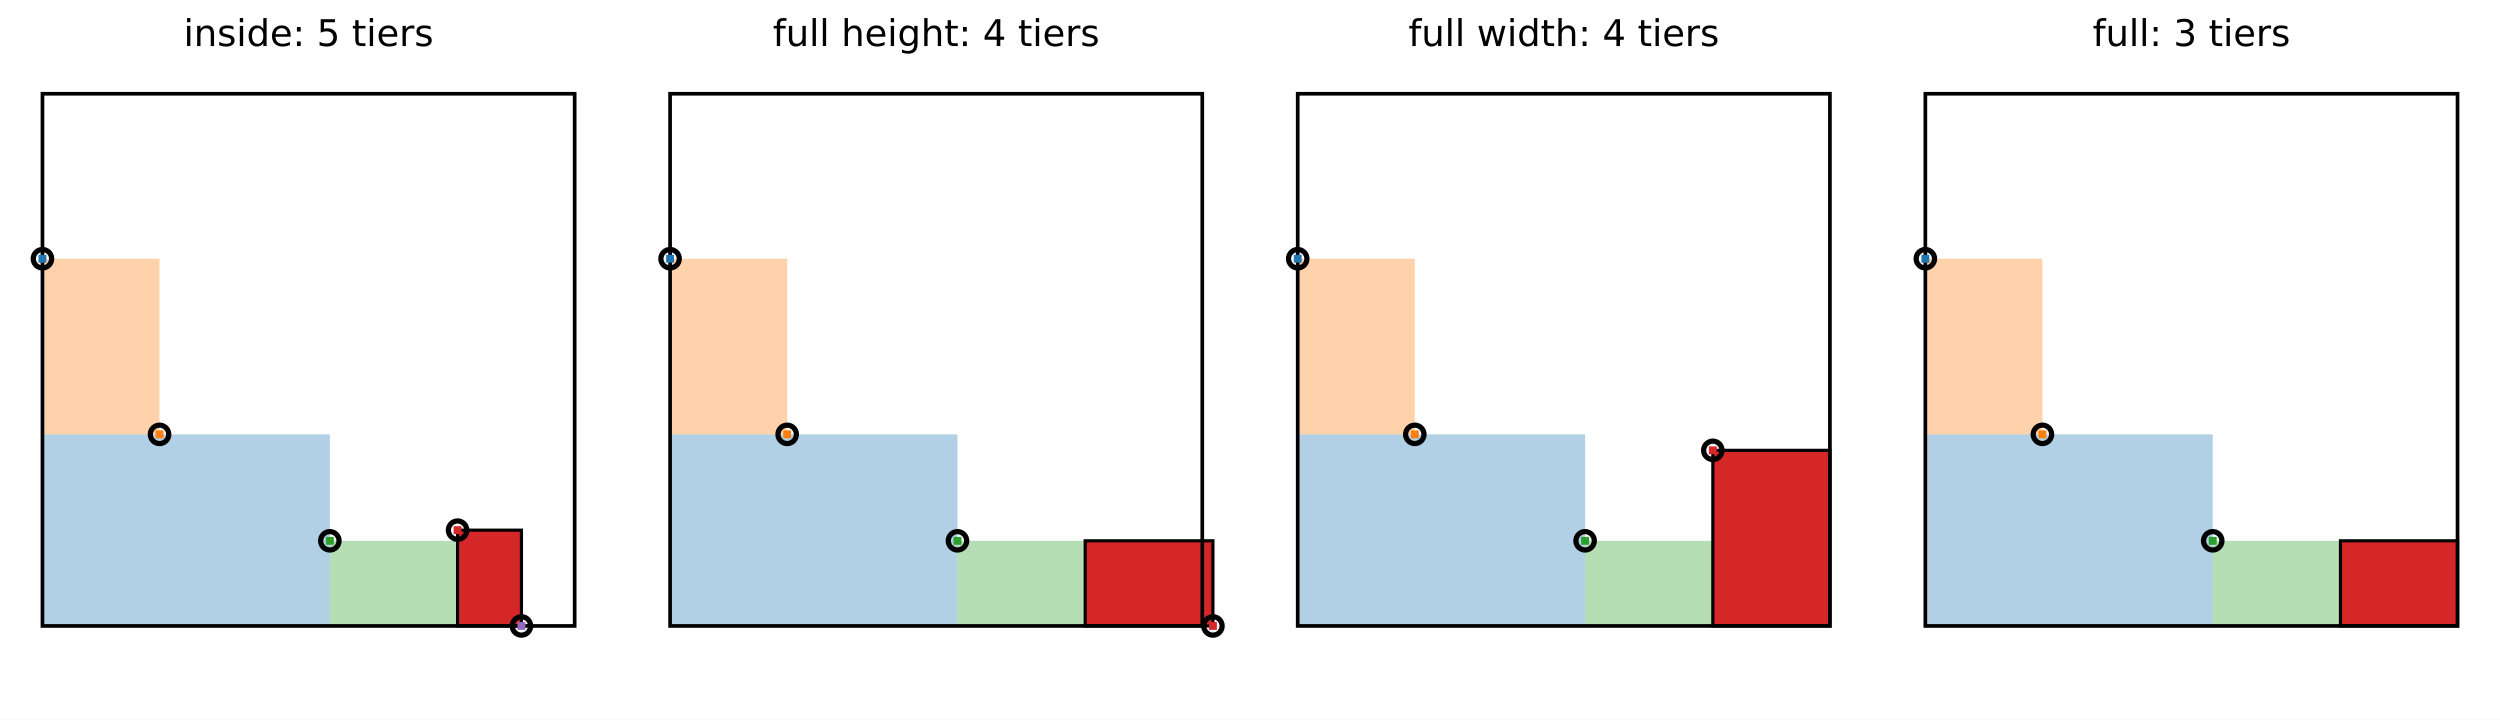
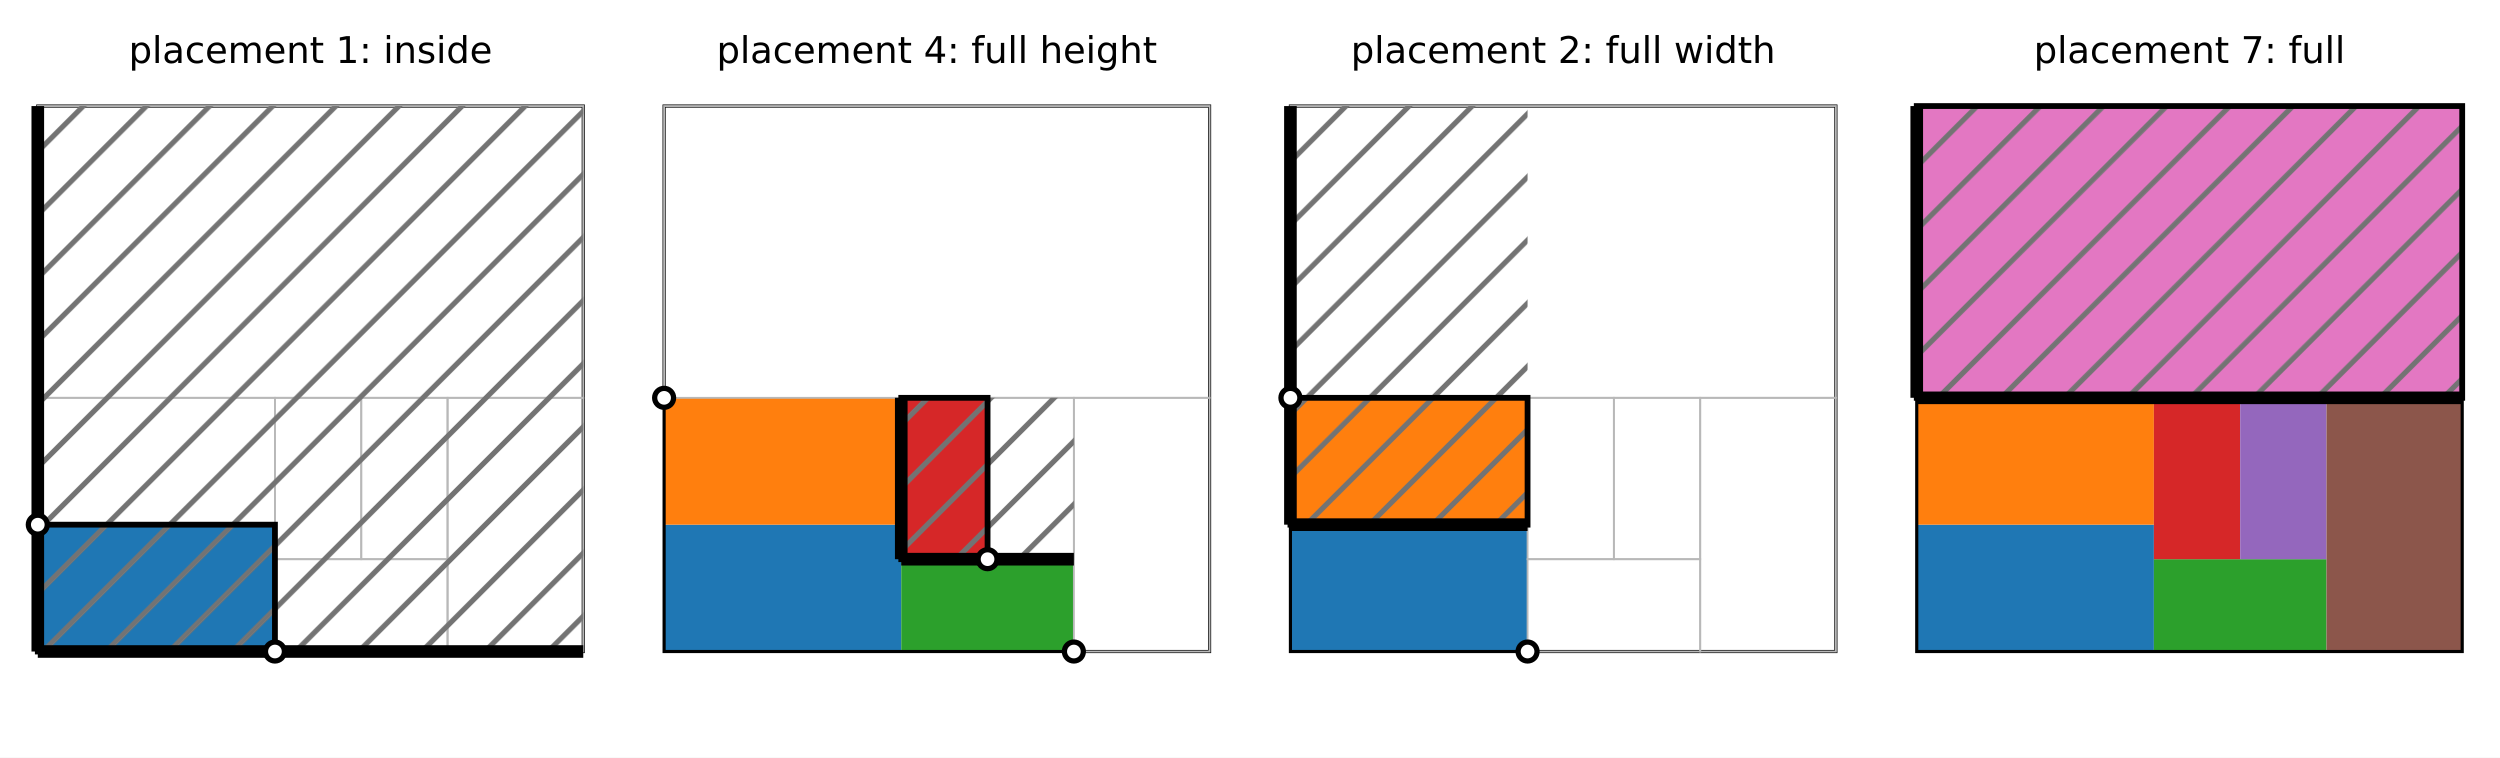
- <svg xmlns="http://www.w3.org/2000/svg" xmlns:xlink="http://www.w3.org/1999/xlink" width="475.2pt" height="136.8pt" viewBox="0 0 475.2 136.8" version="1.1">
+ <svg xmlns="http://www.w3.org/2000/svg" xmlns:xlink="http://www.w3.org/1999/xlink" width="475.2pt" height="144pt" viewBox="0 0 475.2 144" version="1.1">
  <defs>
    <style type="text/css">*{stroke-linejoin: round; stroke-linecap: butt}</style>
  </defs>
  <g id="figure_1">
    <g id="patch_1">
-       <path d="M 0 136.8  L 475.2 136.8  L 475.2 0  L 0 0  z " style="fill: #ffffff" />
+       <path d="M 0 144  L 475.2 144  L 475.2 0  L 0 0  z " style="fill: #ffffff" />
    </g>
    <g id="axes_1">
      <g id="patch_2">
-         <path d="M 8.07 118.98  L 62.696 118.98  L 62.696 82.562  L 8.07 82.562  z " clip-path="url(#p258cea16fa)" style="fill: #1f77b4; opacity: 0.35" />
+         <path d="M 7.184 123.841  L 52.26 123.841  L 52.26 99.73  L 7.184 99.73  z " clip-path="url(#p054e88705a)" style="fill: #1f77b4" />
      </g>
      <g id="patch_3">
-         <path d="M 8.07 82.562  L 30.325 82.562  L 30.325 49.179  L 8.07 49.179  z " clip-path="url(#p258cea16fa)" style="fill: #ff7f0e; opacity: 0.35" />
+         <path d="M 7.184 123.841  L 110.866 123.841  L 110.866 20.159  L 7.184 20.159  L 7.184 123.841  z " clip-path="url(#p054e88705a)" style="fill: none; stroke: #000000; stroke-width: 0.6; stroke-linejoin: miter" />
      </g>
      <g id="patch_4">
-         <path d="M 62.696 118.98  L 86.975 118.98  L 86.975 102.795  L 62.696 102.795  z " clip-path="url(#p258cea16fa)" style="fill: #2ca02c; opacity: 0.35" />
+         <path d="M 7.184 99.73  L 52.26 99.73  L 52.26 75.619  L 7.184 75.619  L 7.184 99.73  z " clip-path="url(#p054e88705a)" style="fill: none; stroke: #b8b8b8; stroke-width: 0.35; stroke-linejoin: miter" />
+       </g>
+       <g id="patch_5">
+         <path d="M 52.26 123.841  L 85.072 123.841  L 85.072 106.29  L 52.26 106.29  L 52.26 123.841  z " clip-path="url(#p054e88705a)" style="fill: none; stroke: #b8b8b8; stroke-width: 0.35; stroke-linejoin: miter" />
+       </g>
+       <g id="patch_6">
+         <path d="M 52.26 106.29  L 68.666 106.29  L 68.666 75.619  L 52.26 75.619  L 52.26 106.29  z " clip-path="url(#p054e88705a)" style="fill: none; stroke: #b8b8b8; stroke-width: 0.35; stroke-linejoin: miter" />
+       </g>
+       <g id="patch_7">
+         <path d="M 68.666 106.29  L 85.072 106.29  L 85.072 75.619  L 68.666 75.619  L 68.666 106.29  z " clip-path="url(#p054e88705a)" style="fill: none; stroke: #b8b8b8; stroke-width: 0.35; stroke-linejoin: miter" />
+       </g>
+       <g id="patch_8">
+         <path d="M 85.072 123.841  L 110.866 123.841  L 110.866 75.619  L 85.072 75.619  L 85.072 123.841  z " clip-path="url(#p054e88705a)" style="fill: none; stroke: #b8b8b8; stroke-width: 0.35; stroke-linejoin: miter" />
+       </g>
+       <g id="patch_9">
+         <path d="M 7.184 75.619  L 110.866 75.619  L 110.866 20.159  L 7.184 20.159  L 7.184 75.619  z " clip-path="url(#p054e88705a)" style="fill: none; stroke: #b8b8b8; stroke-width: 0.35; stroke-linejoin: miter" />
+       </g>
+       <g id="patch_10">
+         <path d="M 7.184 123.841  L 110.866 123.841  L 110.866 20.159  L 7.184 20.159  z " clip-path="url(#p054e88705a)" style="fill: url(#h80871d8aa8)" />
      </g>
      <g id="text_1">
-         <g transform="translate(34.89758 8.75) scale(0.07 -0.07)">
+         <g transform="translate(24.4625 11.975) scale(0.07 -0.07)">
          <defs>
+             <path id="DejaVuSans-70" d="M 1159 525  L 1159 -1331  L 581 -1331  L 581 3500  L 1159 3500  L 1159 2969  Q 1341 3281 1617 3432  Q 1894 3584 2278 3584  Q 2916 3584 3314 3078  Q 3713 2572 3713 1747  Q 3713 922 3314 415  Q 2916 -91 2278 -91  Q 1894 -91 1617 61  Q 1341 213 1159 525  z M 3116 1747  Q 3116 2381 2855 2742  Q 2594 3103 2138 3103  Q 1681 3103 1420 2742  Q 1159 2381 1159 1747  Q 1159 1113 1420 752  Q 1681 391 2138 391  Q 2594 391 2855 752  Q 3116 1113 3116 1747  z " transform="scale(0.015625)" />
+             <path id="DejaVuSans-6c" d="M 603 4863  L 1178 4863  L 1178 0  L 603 0  L 603 4863  z " transform="scale(0.015625)" />
+             <path id="DejaVuSans-61" d="M 2194 1759  Q 1497 1759 1228 1600  Q 959 1441 959 1056  Q 959 750 1161 570  Q 1363 391 1709 391  Q 2188 391 2477 730  Q 2766 1069 2766 1631  L 2766 1759  L 2194 1759  z M 3341 1997  L 3341 0  L 2766 0  L 2766 531  Q 2569 213 2275 61  Q 1981 -91 1556 -91  Q 1019 -91 701 211  Q 384 513 384 1019  Q 384 1609 779 1909  Q 1175 2209 1959 2209  L 2766 2209  L 2766 2266  Q 2766 2663 2505 2880  Q 2244 3097 1772 3097  Q 1472 3097 1187 3025  Q 903 2953 641 2809  L 641 3341  Q 956 3463 1253 3523  Q 1550 3584 1831 3584  Q 2591 3584 2966 3190  Q 3341 2797 3341 1997  z " transform="scale(0.015625)" />
+             <path id="DejaVuSans-63" d="M 3122 3366  L 3122 2828  Q 2878 2963 2633 3030  Q 2388 3097 2138 3097  Q 1578 3097 1268 2742  Q 959 2388 959 1747  Q 959 1106 1268 751  Q 1578 397 2138 397  Q 2388 397 2633 464  Q 2878 531 3122 666  L 3122 134  Q 2881 22 2623 -34  Q 2366 -91 2075 -91  Q 1284 -91 818 406  Q 353 903 353 1747  Q 353 2603 823 3093  Q 1294 3584 2113 3584  Q 2378 3584 2631 3529  Q 2884 3475 3122 3366  z " transform="scale(0.015625)" />
+             <path id="DejaVuSans-65" d="M 3597 1894  L 3597 1613  L 953 1613  Q 991 1019 1311 708  Q 1631 397 2203 397  Q 2534 397 2845 478  Q 3156 559 3463 722  L 3463 178  Q 3153 47 2828 -22  Q 2503 -91 2169 -91  Q 1331 -91 842 396  Q 353 884 353 1716  Q 353 2575 817 3079  Q 1281 3584 2069 3584  Q 2775 3584 3186 3129  Q 3597 2675 3597 1894  z M 3022 2063  Q 3016 2534 2758 2815  Q 2500 3097 2075 3097  Q 1594 3097 1305 2825  Q 1016 2553 972 2059  L 3022 2063  z " transform="scale(0.015625)" />
+             <path id="DejaVuSans-6d" d="M 3328 2828  Q 3544 3216 3844 3400  Q 4144 3584 4550 3584  Q 5097 3584 5394 3201  Q 5691 2819 5691 2113  L 5691 0  L 5113 0  L 5113 2094  Q 5113 2597 4934 2840  Q 4756 3084 4391 3084  Q 3944 3084 3684 2787  Q 3425 2491 3425 1978  L 3425 0  L 2847 0  L 2847 2094  Q 2847 2600 2669 2842  Q 2491 3084 2119 3084  Q 1678 3084 1418 2786  Q 1159 2488 1159 1978  L 1159 0  L 581 0  L 581 3500  L 1159 3500  L 1159 2956  Q 1356 3278 1631 3431  Q 1906 3584 2284 3584  Q 2666 3584 2933 3390  Q 3200 3197 3328 2828  z " transform="scale(0.015625)" />
+             <path id="DejaVuSans-6e" d="M 3513 2113  L 3513 0  L 2938 0  L 2938 2094  Q 2938 2591 2744 2837  Q 2550 3084 2163 3084  Q 1697 3084 1428 2787  Q 1159 2491 1159 1978  L 1159 0  L 581 0  L 581 3500  L 1159 3500  L 1159 2956  Q 1366 3272 1645 3428  Q 1925 3584 2291 3584  Q 2894 3584 3203 3211  Q 3513 2838 3513 2113  z " transform="scale(0.015625)" />
+             <path id="DejaVuSans-74" d="M 1172 4494  L 1172 3500  L 2356 3500  L 2356 3053  L 1172 3053  L 1172 1153  Q 1172 725 1289 603  Q 1406 481 1766 481  L 2356 481  L 2356 0  L 1766 0  Q 1100 0 847 248  Q 594 497 594 1153  L 594 3053  L 172 3053  L 172 3500  L 594 3500  L 594 4494  L 1172 4494  z " transform="scale(0.015625)" />
+             <path id="DejaVuSans-20" transform="scale(0.015625)" />
+             <path id="DejaVuSans-31" d="M 794 531  L 1825 531  L 1825 4091  L 703 3866  L 703 4441  L 1819 4666  L 2450 4666  L 2450 531  L 3481 531  L 3481 0  L 794 0  L 794 531  z " transform="scale(0.015625)" />
+             <path id="DejaVuSans-3a" d="M 750 794  L 1409 794  L 1409 0  L 750 0  L 750 794  z M 750 3309  L 1409 3309  L 1409 2516  L 750 2516  L 750 3309  z " transform="scale(0.015625)" />
            <path id="DejaVuSans-69" d="M 603 3500  L 1178 3500  L 1178 0  L 603 0  L 603 3500  z M 603 4863  L 1178 4863  L 1178 4134  L 603 4134  L 603 4863  z " transform="scale(0.015625)" />
-             <path id="DejaVuSans-6e" d="M 3513 2113  L 3513 0  L 2938 0  L 2938 2094  Q 2938 2591 2744 2837  Q 2550 3084 2163 3084  Q 1697 3084 1428 2787  Q 1159 2491 1159 1978  L 1159 0  L 581 0  L 581 3500  L 1159 3500  L 1159 2956  Q 1366 3272 1645 3428  Q 1925 3584 2291 3584  Q 2894 3584 3203 3211  Q 3513 2838 3513 2113  z " transform="scale(0.015625)" />
            <path id="DejaVuSans-73" d="M 2834 3397  L 2834 2853  Q 2591 2978 2328 3040  Q 2066 3103 1784 3103  Q 1356 3103 1142 2972  Q 928 2841 928 2578  Q 928 2378 1081 2264  Q 1234 2150 1697 2047  L 1894 2003  Q 2506 1872 2764 1633  Q 3022 1394 3022 966  Q 3022 478 2636 193  Q 2250 -91 1575 -91  Q 1294 -91 989 -36  Q 684 19 347 128  L 347 722  Q 666 556 975 473  Q 1284 391 1588 391  Q 1994 391 2212 530  Q 2431 669 2431 922  Q 2431 1156 2273 1281  Q 2116 1406 1581 1522  L 1381 1569  Q 847 1681 609 1914  Q 372 2147 372 2553  Q 372 3047 722 3315  Q 1072 3584 1716 3584  Q 2034 3584 2315 3537  Q 2597 3491 2834 3397  z " transform="scale(0.015625)" />
            <path id="DejaVuSans-64" d="M 2906 2969  L 2906 4863  L 3481 4863  L 3481 0  L 2906 0  L 2906 525  Q 2725 213 2448 61  Q 2172 -91 1784 -91  Q 1150 -91 751 415  Q 353 922 353 1747  Q 353 2572 751 3078  Q 1150 3584 1784 3584  Q 2172 3584 2448 3432  Q 2725 3281 2906 2969  z M 947 1747  Q 947 1113 1208 752  Q 1469 391 1925 391  Q 2381 391 2643 752  Q 2906 1113 2906 1747  Q 2906 2381 2643 2742  Q 2381 3103 1925 3103  Q 1469 3103 1208 2742  Q 947 2381 947 1747  z " transform="scale(0.015625)" />
-             <path id="DejaVuSans-65" d="M 3597 1894  L 3597 1613  L 953 1613  Q 991 1019 1311 708  Q 1631 397 2203 397  Q 2534 397 2845 478  Q 3156 559 3463 722  L 3463 178  Q 3153 47 2828 -22  Q 2503 -91 2169 -91  Q 1331 -91 842 396  Q 353 884 353 1716  Q 353 2575 817 3079  Q 1281 3584 2069 3584  Q 2775 3584 3186 3129  Q 3597 2675 3597 1894  z M 3022 2063  Q 3016 2534 2758 2815  Q 2500 3097 2075 3097  Q 1594 3097 1305 2825  Q 1016 2553 972 2059  L 3022 2063  z " transform="scale(0.015625)" />
-             <path id="DejaVuSans-3a" d="M 750 794  L 1409 794  L 1409 0  L 750 0  L 750 794  z M 750 3309  L 1409 3309  L 1409 2516  L 750 2516  L 750 3309  z " transform="scale(0.015625)" />
-             <path id="DejaVuSans-20" transform="scale(0.015625)" />
-             <path id="DejaVuSans-35" d="M 691 4666  L 3169 4666  L 3169 4134  L 1269 4134  L 1269 2991  Q 1406 3038 1543 3061  Q 1681 3084 1819 3084  Q 2600 3084 3056 2656  Q 3513 2228 3513 1497  Q 3513 744 3044 326  Q 2575 -91 1722 -91  Q 1428 -91 1123 -41  Q 819 9 494 109  L 494 744  Q 775 591 1075 516  Q 1375 441 1709 441  Q 2250 441 2565 725  Q 2881 1009 2881 1497  Q 2881 1984 2565 2268  Q 2250 2553 1709 2553  Q 1456 2553 1204 2497  Q 953 2441 691 2322  L 691 4666  z " transform="scale(0.015625)" />
-             <path id="DejaVuSans-74" d="M 1172 4494  L 1172 3500  L 2356 3500  L 2356 3053  L 1172 3053  L 1172 1153  Q 1172 725 1289 603  Q 1406 481 1766 481  L 2356 481  L 2356 0  L 1766 0  Q 1100 0 847 248  Q 594 497 594 1153  L 594 3053  L 172 3053  L 172 3500  L 594 3500  L 594 4494  L 1172 4494  z " transform="scale(0.015625)" />
-             <path id="DejaVuSans-72" d="M 2631 2963  Q 2534 3019 2420 3045  Q 2306 3072 2169 3072  Q 1681 3072 1420 2755  Q 1159 2438 1159 1844  L 1159 0  L 581 0  L 581 3500  L 1159 3500  L 1159 2956  Q 1341 3275 1631 3429  Q 1922 3584 2338 3584  Q 2397 3584 2469 3576  Q 2541 3569 2628 3553  L 2631 2963  z " transform="scale(0.015625)" />
          </defs>
-           <use xlink:href="#DejaVuSans-69" />
-           <use xlink:href="#DejaVuSans-6e" transform="translate(27.7832 0)" />
-           <use xlink:href="#DejaVuSans-73" transform="translate(91.16211 0)" />
-           <use xlink:href="#DejaVuSans-69" transform="translate(143.2617 0)" />
-           <use xlink:href="#DejaVuSans-64" transform="translate(171.0449 0)" />
-           <use xlink:href="#DejaVuSans-65" transform="translate(234.5215 0)" />
-           <use xlink:href="#DejaVuSans-3a" transform="translate(296.0449 0)" />
-           <use xlink:href="#DejaVuSans-20" transform="translate(329.7363 0)" />
-           <use xlink:href="#DejaVuSans-35" transform="translate(361.5234 0)" />
-           <use xlink:href="#DejaVuSans-20" transform="translate(425.1465 0)" />
-           <use xlink:href="#DejaVuSans-74" transform="translate(456.9336 0)" />
-           <use xlink:href="#DejaVuSans-69" transform="translate(496.1426 0)" />
-           <use xlink:href="#DejaVuSans-65" transform="translate(523.9258 0)" />
-           <use xlink:href="#DejaVuSans-72" transform="translate(585.4492 0)" />
-           <use xlink:href="#DejaVuSans-73" transform="translate(626.5625 0)" />
-         </g>
-       </g>
-       <g id="patch_5">
-         <path d="M 86.975 118.98  L 99.114 118.98  L 99.114 100.771  L 86.975 100.771  z " clip-path="url(#p258cea16fa)" style="fill: #d62728; stroke: #000000; stroke-width: 0.6; stroke-linejoin: miter" />
-       </g>
-       <g id="patch_6">
-         <path d="M 8.07 118.98  L 109.23 118.98  L 109.23 17.82  L 8.07 17.82  L 8.07 118.98  z " clip-path="url(#p258cea16fa)" style="fill: none; stroke: #000000; stroke-width: 0.7; stroke-linejoin: miter" />
+           <use xlink:href="#DejaVuSans-70" />
+           <use xlink:href="#DejaVuSans-6c" transform="translate(63.47656 0)" />
+           <use xlink:href="#DejaVuSans-61" transform="translate(91.25977 0)" />
+           <use xlink:href="#DejaVuSans-63" transform="translate(152.5391 0)" />
+           <use xlink:href="#DejaVuSans-65" transform="translate(207.5195 0)" />
+           <use xlink:href="#DejaVuSans-6d" transform="translate(269.043 0)" />
+           <use xlink:href="#DejaVuSans-65" transform="translate(366.4551 0)" />
+           <use xlink:href="#DejaVuSans-6e" transform="translate(427.9785 0)" />
+           <use xlink:href="#DejaVuSans-74" transform="translate(491.3574 0)" />
+           <use xlink:href="#DejaVuSans-20" transform="translate(530.5664 0)" />
+           <use xlink:href="#DejaVuSans-31" transform="translate(562.3535 0)" />
+           <use xlink:href="#DejaVuSans-3a" transform="translate(625.9766 0)" />
+           <use xlink:href="#DejaVuSans-20" transform="translate(659.668 0)" />
+           <use xlink:href="#DejaVuSans-69" transform="translate(691.4551 0)" />
+           <use xlink:href="#DejaVuSans-6e" transform="translate(719.2383 0)" />
+           <use xlink:href="#DejaVuSans-73" transform="translate(782.6172 0)" />
+           <use xlink:href="#DejaVuSans-69" transform="translate(834.7168 0)" />
+           <use xlink:href="#DejaVuSans-64" transform="translate(862.5 0)" />
+           <use xlink:href="#DejaVuSans-65" transform="translate(925.9766 0)" />
+         </g>
      </g>
      <g id="line2d_1">
-         <path d="M 8.07 49.179  " clip-path="url(#p258cea16fa)" style="fill: none; stroke: #1f77b4; stroke-width: 1.5; stroke-linecap: square" />
+         <path d="M 7.184 123.841  L 110.866 123.841  " clip-path="url(#p054e88705a)" style="fill: none; stroke: #000000; stroke-width: 2.4" />
+       </g>
+       <g id="line2d_2">
+         <path d="M 7.184 123.841  L 7.184 20.159  " clip-path="url(#p054e88705a)" style="fill: none; stroke: #000000; stroke-width: 2.4" />
+       </g>
+       <g id="patch_11">
+         <path d="M 7.184 123.841  L 52.26 123.841  L 52.26 99.73  L 7.184 99.73  L 7.184 123.841  z " clip-path="url(#p054e88705a)" style="fill: none; stroke: #000000; stroke-width: 1.1; stroke-linejoin: miter" />
+       </g>
+       <g id="line2d_3">
+         <path d="M 7.184 99.73  " clip-path="url(#p054e88705a)" style="fill: none; stroke: #1f77b4; stroke-width: 1.5; stroke-linecap: square" />
        <defs>
-           <path id="m6516064261" d="M 0 1.75  C 0.464 1.75 0.909 1.566 1.237 1.237  C 1.566 0.909 1.75 0.464 1.75 0  C 1.75 -0.464 1.566 -0.909 1.237 -1.237  C 0.909 -1.566 0.464 -1.75 0 -1.75  C -0.464 -1.75 -0.909 -1.566 -1.237 -1.237  C -1.566 -0.909 -1.75 -0.464 -1.75 0  C -1.75 0.464 -1.566 0.909 -1.237 1.237  C -0.909 1.566 -0.464 1.75 0 1.75  z " style="stroke: #000000" />
+           <path id="m1c6fa74f04" d="M 0 1.8  C 0.477 1.8 0.935 1.61 1.273 1.273  C 1.61 0.935 1.8 0.477 1.8 0  C 1.8 -0.477 1.61 -0.935 1.273 -1.273  C 0.935 -1.61 0.477 -1.8 0 -1.8  C -0.477 -1.8 -0.935 -1.61 -1.273 -1.273  C -1.61 -0.935 -1.8 -0.477 -1.8 0  C -1.8 0.477 -1.61 0.935 -1.273 1.273  C -0.935 1.61 -0.477 1.8 0 1.8  z " style="stroke: #000000" />
        </defs>
-         <g clip-path="url(#p258cea16fa)">
-           <use xlink:href="#m6516064261" x="8.07" y="49.179" style="fill-opacity: 0; stroke: #000000" />
-         </g>
-       </g>
-       <g id="line2d_2">
-         <path d="M 30.325 82.562  " clip-path="url(#p258cea16fa)" style="fill: none; stroke: #ff7f0e; stroke-width: 1.5; stroke-linecap: square" />
-         <g clip-path="url(#p258cea16fa)">
-           <use xlink:href="#m6516064261" x="30.325" y="82.562" style="fill-opacity: 0; stroke: #000000" />
-         </g>
-       </g>
-       <g id="line2d_3">
-         <path d="M 62.696 102.795  " clip-path="url(#p258cea16fa)" style="fill: none; stroke: #2ca02c; stroke-width: 1.5; stroke-linecap: square" />
-         <g clip-path="url(#p258cea16fa)">
-           <use xlink:href="#m6516064261" x="62.696" y="102.795" style="fill-opacity: 0; stroke: #000000" />
+         <g clip-path="url(#p054e88705a)">
+           <use xlink:href="#m1c6fa74f04" x="7.184" y="99.73" style="fill: #ffffff; stroke: #000000" />
        </g>
      </g>
      <g id="line2d_4">
-         <path d="M 86.975 100.771  " clip-path="url(#p258cea16fa)" style="fill: none; stroke: #d62728; stroke-width: 1.5; stroke-linecap: square" />
-         <g clip-path="url(#p258cea16fa)">
-           <use xlink:href="#m6516064261" x="86.975" y="100.771" style="fill-opacity: 0; stroke: #000000" />
-         </g>
-       </g>
-       <g id="line2d_5">
-         <path d="M 99.114 118.98  " clip-path="url(#p258cea16fa)" style="fill: none; stroke: #9467bd; stroke-width: 1.5; stroke-linecap: square" />
-         <g clip-path="url(#p258cea16fa)">
-           <use xlink:href="#m6516064261" x="99.114" y="118.98" style="fill-opacity: 0; stroke: #000000" />
+         <path d="M 52.26 123.841  " clip-path="url(#p054e88705a)" style="fill: none; stroke: #ff7f0e; stroke-width: 1.5; stroke-linecap: square" />
+         <g clip-path="url(#p054e88705a)">
+           <use xlink:href="#m1c6fa74f04" x="52.26" y="123.841" style="fill: #ffffff; stroke: #000000" />
        </g>
      </g>
    </g>
    <g id="axes_2">
-       <g id="patch_7">
-         <path d="M 127.37 118.98  L 181.996 118.98  L 181.996 82.562  L 127.37 82.562  z " clip-path="url(#p28749f02f5)" style="fill: #1f77b4; opacity: 0.35" />
-       </g>
-       <g id="patch_8">
-         <path d="M 127.37 82.562  L 149.625 82.562  L 149.625 49.179  L 127.37 49.179  z " clip-path="url(#p28749f02f5)" style="fill: #ff7f0e; opacity: 0.35" />
-       </g>
-       <g id="patch_9">
-         <path d="M 181.996 118.98  L 206.275 118.98  L 206.275 102.795  L 181.996 102.795  z " clip-path="url(#p28749f02f5)" style="fill: #2ca02c; opacity: 0.35" />
+       <g id="patch_12">
+         <path d="M 126.234 123.841  L 171.31 123.841  L 171.31 99.73  L 126.234 99.73  z " clip-path="url(#pb5d43a87c9)" style="fill: #1f77b4" />
+       </g>
+       <g id="patch_13">
+         <path d="M 126.234 99.73  L 171.31 99.73  L 171.31 75.619  L 126.234 75.619  z " clip-path="url(#pb5d43a87c9)" style="fill: #ff7f0e" />
+       </g>
+       <g id="patch_14">
+         <path d="M 171.31 123.841  L 204.122 123.841  L 204.122 106.29  L 171.31 106.29  z " clip-path="url(#pb5d43a87c9)" style="fill: #2ca02c" />
+       </g>
+       <g id="patch_15">
+         <path d="M 171.31 106.29  L 187.716 106.29  L 187.716 75.619  L 171.31 75.619  z " clip-path="url(#pb5d43a87c9)" style="fill: #d62728" />
+       </g>
+       <g id="patch_16">
+         <path d="M 126.234 123.841  L 229.916 123.841  L 229.916 20.159  L 126.234 20.159  L 126.234 123.841  z " clip-path="url(#pb5d43a87c9)" style="fill: none; stroke: #000000; stroke-width: 0.6; stroke-linejoin: miter" />
+       </g>
+       <g id="patch_17">
+         <path d="M 187.716 106.29  L 204.122 106.29  L 204.122 75.619  L 187.716 75.619  L 187.716 106.29  z " clip-path="url(#pb5d43a87c9)" style="fill: none; stroke: #b8b8b8; stroke-width: 0.35; stroke-linejoin: miter" />
+       </g>
+       <g id="patch_18">
+         <path d="M 204.122 123.841  L 229.916 123.841  L 229.916 75.619  L 204.122 75.619  L 204.122 123.841  z " clip-path="url(#pb5d43a87c9)" style="fill: none; stroke: #b8b8b8; stroke-width: 0.35; stroke-linejoin: miter" />
+       </g>
+       <g id="patch_19">
+         <path d="M 126.234 75.619  L 229.916 75.619  L 229.916 20.159  L 126.234 20.159  L 126.234 75.619  z " clip-path="url(#pb5d43a87c9)" style="fill: none; stroke: #b8b8b8; stroke-width: 0.35; stroke-linejoin: miter" />
+       </g>
+       <g id="patch_20">
+         <path d="M 171.31 106.29  L 204.122 106.29  L 204.122 75.619  L 171.31 75.619  z " clip-path="url(#pb5d43a87c9)" style="fill: url(#h80871d8aa8)" />
      </g>
      <g id="text_2">
-         <g transform="translate(146.8957 8.75) scale(0.07 -0.07)">
+         <g transform="translate(136.2106 11.975) scale(0.07 -0.07)">
          <defs>
+             <path id="DejaVuSans-34" d="M 2419 4116  L 825 1625  L 2419 1625  L 2419 4116  z M 2253 4666  L 3047 4666  L 3047 1625  L 3713 1625  L 3713 1100  L 3047 1100  L 3047 0  L 2419 0  L 2419 1100  L 313 1100  L 313 1709  L 2253 4666  z " transform="scale(0.015625)" />
            <path id="DejaVuSans-66" d="M 2375 4863  L 2375 4384  L 1825 4384  Q 1516 4384 1395 4259  Q 1275 4134 1275 3809  L 1275 3500  L 2222 3500  L 2222 3053  L 1275 3053  L 1275 0  L 697 0  L 697 3053  L 147 3053  L 147 3500  L 697 3500  L 697 3744  Q 697 4328 969 4595  Q 1241 4863 1831 4863  L 2375 4863  z " transform="scale(0.015625)" />
            <path id="DejaVuSans-75" d="M 544 1381  L 544 3500  L 1119 3500  L 1119 1403  Q 1119 906 1312 657  Q 1506 409 1894 409  Q 2359 409 2629 706  Q 2900 1003 2900 1516  L 2900 3500  L 3475 3500  L 3475 0  L 2900 0  L 2900 538  Q 2691 219 2414 64  Q 2138 -91 1772 -91  Q 1169 -91 856 284  Q 544 659 544 1381  z M 1991 3584  L 1991 3584  z " transform="scale(0.015625)" />
-             <path id="DejaVuSans-6c" d="M 603 4863  L 1178 4863  L 1178 0  L 603 0  L 603 4863  z " transform="scale(0.015625)" />
            <path id="DejaVuSans-68" d="M 3513 2113  L 3513 0  L 2938 0  L 2938 2094  Q 2938 2591 2744 2837  Q 2550 3084 2163 3084  Q 1697 3084 1428 2787  Q 1159 2491 1159 1978  L 1159 0  L 581 0  L 581 4863  L 1159 4863  L 1159 2956  Q 1366 3272 1645 3428  Q 1925 3584 2291 3584  Q 2894 3584 3203 3211  Q 3513 2838 3513 2113  z " transform="scale(0.015625)" />
            <path id="DejaVuSans-67" d="M 2906 1791  Q 2906 2416 2648 2759  Q 2391 3103 1925 3103  Q 1463 3103 1205 2759  Q 947 2416 947 1791  Q 947 1169 1205 825  Q 1463 481 1925 481  Q 2391 481 2648 825  Q 2906 1169 2906 1791  z M 3481 434  Q 3481 -459 3084 -895  Q 2688 -1331 1869 -1331  Q 1566 -1331 1297 -1286  Q 1028 -1241 775 -1147  L 775 -588  Q 1028 -725 1275 -790  Q 1522 -856 1778 -856  Q 2344 -856 2625 -561  Q 2906 -266 2906 331  L 2906 616  Q 2728 306 2450 153  Q 2172 0 1784 0  Q 1141 0 747 490  Q 353 981 353 1791  Q 353 2603 747 3093  Q 1141 3584 1784 3584  Q 2172 3584 2450 3431  Q 2728 3278 2906 2969  L 2906 3500  L 3481 3500  L 3481 434  z " transform="scale(0.015625)" />
-             <path id="DejaVuSans-34" d="M 2419 4116  L 825 1625  L 2419 1625  L 2419 4116  z M 2253 4666  L 3047 4666  L 3047 1625  L 3713 1625  L 3713 1100  L 3047 1100  L 3047 0  L 2419 0  L 2419 1100  L 313 1100  L 313 1709  L 2253 4666  z " transform="scale(0.015625)" />
          </defs>
-           <use xlink:href="#DejaVuSans-66" />
-           <use xlink:href="#DejaVuSans-75" transform="translate(35.20508 0)" />
-           <use xlink:href="#DejaVuSans-6c" transform="translate(98.58398 0)" />
-           <use xlink:href="#DejaVuSans-6c" transform="translate(126.3672 0)" />
-           <use xlink:href="#DejaVuSans-20" transform="translate(154.1504 0)" />
-           <use xlink:href="#DejaVuSans-68" transform="translate(185.9375 0)" />
-           <use xlink:href="#DejaVuSans-65" transform="translate(249.3164 0)" />
-           <use xlink:href="#DejaVuSans-69" transform="translate(310.8398 0)" />
-           <use xlink:href="#DejaVuSans-67" transform="translate(338.623 0)" />
-           <use xlink:href="#DejaVuSans-68" transform="translate(402.0996 0)" />
-           <use xlink:href="#DejaVuSans-74" transform="translate(465.4785 0)" />
-           <use xlink:href="#DejaVuSans-3a" transform="translate(504.6875 0)" />
-           <use xlink:href="#DejaVuSans-20" transform="translate(538.3789 0)" />
-           <use xlink:href="#DejaVuSans-34" transform="translate(570.166 0)" />
-           <use xlink:href="#DejaVuSans-20" transform="translate(633.7891 0)" />
-           <use xlink:href="#DejaVuSans-74" transform="translate(665.5762 0)" />
-           <use xlink:href="#DejaVuSans-69" transform="translate(704.7852 0)" />
-           <use xlink:href="#DejaVuSans-65" transform="translate(732.5684 0)" />
-           <use xlink:href="#DejaVuSans-72" transform="translate(794.0918 0)" />
-           <use xlink:href="#DejaVuSans-73" transform="translate(835.2051 0)" />
-         </g>
-       </g>
-       <g id="patch_10">
-         <path d="M 206.275 118.98  L 230.554 118.98  L 230.554 102.795  L 206.275 102.795  z " clip-path="url(#p28749f02f5)" style="fill: #d62728; stroke: #000000; stroke-width: 0.6; stroke-linejoin: miter" />
-       </g>
-       <g id="patch_11">
-         <path d="M 127.37 118.98  L 228.53 118.98  L 228.53 17.82  L 127.37 17.82  L 127.37 118.98  z " clip-path="url(#p28749f02f5)" style="fill: none; stroke: #000000; stroke-width: 0.7; stroke-linejoin: miter" />
+           <use xlink:href="#DejaVuSans-70" />
+           <use xlink:href="#DejaVuSans-6c" transform="translate(63.47656 0)" />
+           <use xlink:href="#DejaVuSans-61" transform="translate(91.25977 0)" />
+           <use xlink:href="#DejaVuSans-63" transform="translate(152.5391 0)" />
+           <use xlink:href="#DejaVuSans-65" transform="translate(207.5195 0)" />
+           <use xlink:href="#DejaVuSans-6d" transform="translate(269.043 0)" />
+           <use xlink:href="#DejaVuSans-65" transform="translate(366.4551 0)" />
+           <use xlink:href="#DejaVuSans-6e" transform="translate(427.9785 0)" />
+           <use xlink:href="#DejaVuSans-74" transform="translate(491.3574 0)" />
+           <use xlink:href="#DejaVuSans-20" transform="translate(530.5664 0)" />
+           <use xlink:href="#DejaVuSans-34" transform="translate(562.3535 0)" />
+           <use xlink:href="#DejaVuSans-3a" transform="translate(625.9766 0)" />
+           <use xlink:href="#DejaVuSans-20" transform="translate(659.668 0)" />
+           <use xlink:href="#DejaVuSans-66" transform="translate(691.4551 0)" />
+           <use xlink:href="#DejaVuSans-75" transform="translate(726.6602 0)" />
+           <use xlink:href="#DejaVuSans-6c" transform="translate(790.0391 0)" />
+           <use xlink:href="#DejaVuSans-6c" transform="translate(817.8223 0)" />
+           <use xlink:href="#DejaVuSans-20" transform="translate(845.6055 0)" />
+           <use xlink:href="#DejaVuSans-68" transform="translate(877.3926 0)" />
+           <use xlink:href="#DejaVuSans-65" transform="translate(940.7715 0)" />
+           <use xlink:href="#DejaVuSans-69" transform="translate(1002.295 0)" />
+           <use xlink:href="#DejaVuSans-67" transform="translate(1030.078 0)" />
+           <use xlink:href="#DejaVuSans-68" transform="translate(1093.555 0)" />
+           <use xlink:href="#DejaVuSans-74" transform="translate(1156.934 0)" />
+         </g>
+       </g>
+       <g id="line2d_5">
+         <path d="M 171.31 106.29  L 204.122 106.29  " clip-path="url(#pb5d43a87c9)" style="fill: none; stroke: #000000; stroke-width: 2.4" />
      </g>
      <g id="line2d_6">
-         <path d="M 127.37 49.179  " clip-path="url(#p28749f02f5)" style="fill: none; stroke: #1f77b4; stroke-width: 1.5; stroke-linecap: square" />
-         <g clip-path="url(#p28749f02f5)">
-           <use xlink:href="#m6516064261" x="127.37" y="49.179" style="fill-opacity: 0; stroke: #000000" />
-         </g>
+         <path d="M 171.31 106.29  L 171.31 75.619  " clip-path="url(#pb5d43a87c9)" style="fill: none; stroke: #000000; stroke-width: 2.4" />
+       </g>
+       <g id="patch_21">
+         <path d="M 171.31 106.29  L 187.716 106.29  L 187.716 75.619  L 171.31 75.619  L 171.31 106.29  z " clip-path="url(#pb5d43a87c9)" style="fill: none; stroke: #000000; stroke-width: 1.1; stroke-linejoin: miter" />
      </g>
      <g id="line2d_7">
-         <path d="M 149.625 82.562  " clip-path="url(#p28749f02f5)" style="fill: none; stroke: #ff7f0e; stroke-width: 1.5; stroke-linecap: square" />
-         <g clip-path="url(#p28749f02f5)">
-           <use xlink:href="#m6516064261" x="149.625" y="82.562" style="fill-opacity: 0; stroke: #000000" />
+         <path d="M 126.234 75.619  " clip-path="url(#pb5d43a87c9)" style="fill: none; stroke: #1f77b4; stroke-width: 1.5; stroke-linecap: square" />
+         <g clip-path="url(#pb5d43a87c9)">
+           <use xlink:href="#m1c6fa74f04" x="126.234" y="75.619" style="fill: #ffffff; stroke: #000000" />
        </g>
      </g>
      <g id="line2d_8">
-         <path d="M 181.996 102.795  " clip-path="url(#p28749f02f5)" style="fill: none; stroke: #2ca02c; stroke-width: 1.5; stroke-linecap: square" />
-         <g clip-path="url(#p28749f02f5)">
-           <use xlink:href="#m6516064261" x="181.996" y="102.795" style="fill-opacity: 0; stroke: #000000" />
+         <path d="M 187.716 106.29  " clip-path="url(#pb5d43a87c9)" style="fill: none; stroke: #ff7f0e; stroke-width: 1.5; stroke-linecap: square" />
+         <g clip-path="url(#pb5d43a87c9)">
+           <use xlink:href="#m1c6fa74f04" x="187.716" y="106.29" style="fill: #ffffff; stroke: #000000" />
        </g>
      </g>
      <g id="line2d_9">
-         <path d="M 230.554 118.98  " clip-path="url(#p28749f02f5)" style="fill: none; stroke: #d62728; stroke-width: 1.5; stroke-linecap: square" />
-         <g clip-path="url(#p28749f02f5)">
-           <use xlink:href="#m6516064261" x="230.554" y="118.98" style="fill-opacity: 0; stroke: #000000" />
+         <path d="M 204.122 123.841  " clip-path="url(#pb5d43a87c9)" style="fill: none; stroke: #2ca02c; stroke-width: 1.5; stroke-linecap: square" />
+         <g clip-path="url(#pb5d43a87c9)">
+           <use xlink:href="#m1c6fa74f04" x="204.122" y="123.841" style="fill: #ffffff; stroke: #000000" />
        </g>
      </g>
    </g>
    <g id="axes_3">
-       <g id="patch_12">
-         <path d="M 246.67 118.98  L 301.296 118.98  L 301.296 82.562  L 246.67 82.562  z " clip-path="url(#p07ef2ad6c8)" style="fill: #1f77b4; opacity: 0.35" />
-       </g>
-       <g id="patch_13">
-         <path d="M 246.67 82.562  L 268.925 82.562  L 268.925 49.179  L 246.67 49.179  z " clip-path="url(#p07ef2ad6c8)" style="fill: #ff7f0e; opacity: 0.35" />
-       </g>
-       <g id="patch_14">
-         <path d="M 301.296 118.98  L 325.575 118.98  L 325.575 102.795  L 301.296 102.795  z " clip-path="url(#p07ef2ad6c8)" style="fill: #2ca02c; opacity: 0.35" />
+       <g id="patch_22">
+         <path d="M 245.284 123.841  L 290.36 123.841  L 290.36 99.73  L 245.284 99.73  z " clip-path="url(#p485ba0921a)" style="fill: #1f77b4" />
+       </g>
+       <g id="patch_23">
+         <path d="M 245.284 99.73  L 290.36 99.73  L 290.36 75.619  L 245.284 75.619  z " clip-path="url(#p485ba0921a)" style="fill: #ff7f0e" />
+       </g>
+       <g id="patch_24">
+         <path d="M 245.284 123.841  L 348.966 123.841  L 348.966 20.159  L 245.284 20.159  L 245.284 123.841  z " clip-path="url(#p485ba0921a)" style="fill: none; stroke: #000000; stroke-width: 0.6; stroke-linejoin: miter" />
+       </g>
+       <g id="patch_25">
+         <path d="M 290.36 123.841  L 323.172 123.841  L 323.172 106.29  L 290.36 106.29  L 290.36 123.841  z " clip-path="url(#p485ba0921a)" style="fill: none; stroke: #b8b8b8; stroke-width: 0.35; stroke-linejoin: miter" />
+       </g>
+       <g id="patch_26">
+         <path d="M 290.36 106.29  L 306.766 106.29  L 306.766 75.619  L 290.36 75.619  L 290.36 106.29  z " clip-path="url(#p485ba0921a)" style="fill: none; stroke: #b8b8b8; stroke-width: 0.35; stroke-linejoin: miter" />
+       </g>
+       <g id="patch_27">
+         <path d="M 306.766 106.29  L 323.172 106.29  L 323.172 75.619  L 306.766 75.619  L 306.766 106.29  z " clip-path="url(#p485ba0921a)" style="fill: none; stroke: #b8b8b8; stroke-width: 0.35; stroke-linejoin: miter" />
+       </g>
+       <g id="patch_28">
+         <path d="M 323.172 123.841  L 348.966 123.841  L 348.966 75.619  L 323.172 75.619  L 323.172 123.841  z " clip-path="url(#p485ba0921a)" style="fill: none; stroke: #b8b8b8; stroke-width: 0.35; stroke-linejoin: miter" />
+       </g>
+       <g id="patch_29">
+         <path d="M 245.284 75.619  L 348.966 75.619  L 348.966 20.159  L 245.284 20.159  L 245.284 75.619  z " clip-path="url(#p485ba0921a)" style="fill: none; stroke: #b8b8b8; stroke-width: 0.35; stroke-linejoin: miter" />
+       </g>
+       <g id="patch_30">
+         <path d="M 245.284 99.73  L 290.36 99.73  L 290.36 20.159  L 245.284 20.159  z " clip-path="url(#p485ba0921a)" style="fill: url(#h80871d8aa8)" />
      </g>
      <g id="text_3">
-         <g transform="translate(267.7051 8.75) scale(0.07 -0.07)">
+         <g transform="translate(256.77 11.975) scale(0.07 -0.07)">
          <defs>
+             <path id="DejaVuSans-32" d="M 1228 531  L 3431 531  L 3431 0  L 469 0  L 469 531  Q 828 903 1448 1529  Q 2069 2156 2228 2338  Q 2531 2678 2651 2914  Q 2772 3150 2772 3378  Q 2772 3750 2511 3984  Q 2250 4219 1831 4219  Q 1534 4219 1204 4116  Q 875 4013 500 3803  L 500 4441  Q 881 4594 1212 4672  Q 1544 4750 1819 4750  Q 2544 4750 2975 4387  Q 3406 4025 3406 3419  Q 3406 3131 3298 2873  Q 3191 2616 2906 2266  Q 2828 2175 2409 1742  Q 1991 1309 1228 531  z " transform="scale(0.015625)" />
            <path id="DejaVuSans-77" d="M 269 3500  L 844 3500  L 1563 769  L 2278 3500  L 2956 3500  L 3675 769  L 4391 3500  L 4966 3500  L 4050 0  L 3372 0  L 2619 2869  L 1863 0  L 1184 0  L 269 3500  z " transform="scale(0.015625)" />
          </defs>
-           <use xlink:href="#DejaVuSans-66" />
-           <use xlink:href="#DejaVuSans-75" transform="translate(35.20508 0)" />
-           <use xlink:href="#DejaVuSans-6c" transform="translate(98.58398 0)" />
-           <use xlink:href="#DejaVuSans-6c" transform="translate(126.3672 0)" />
-           <use xlink:href="#DejaVuSans-20" transform="translate(154.1504 0)" />
-           <use xlink:href="#DejaVuSans-77" transform="translate(185.9375 0)" />
-           <use xlink:href="#DejaVuSans-69" transform="translate(267.7246 0)" />
-           <use xlink:href="#DejaVuSans-64" transform="translate(295.5078 0)" />
-           <use xlink:href="#DejaVuSans-74" transform="translate(358.9844 0)" />
-           <use xlink:href="#DejaVuSans-68" transform="translate(398.1934 0)" />
-           <use xlink:href="#DejaVuSans-3a" transform="translate(461.5723 0)" />
-           <use xlink:href="#DejaVuSans-20" transform="translate(495.2637 0)" />
-           <use xlink:href="#DejaVuSans-34" transform="translate(527.0508 0)" />
-           <use xlink:href="#DejaVuSans-20" transform="translate(590.6738 0)" />
-           <use xlink:href="#DejaVuSans-74" transform="translate(622.4609 0)" />
-           <use xlink:href="#DejaVuSans-69" transform="translate(661.6699 0)" />
-           <use xlink:href="#DejaVuSans-65" transform="translate(689.4531 0)" />
-           <use xlink:href="#DejaVuSans-72" transform="translate(750.9766 0)" />
-           <use xlink:href="#DejaVuSans-73" transform="translate(792.0898 0)" />
-         </g>
-       </g>
-       <g id="patch_15">
-         <path d="M 325.575 118.98  L 347.83 118.98  L 347.83 85.597  L 325.575 85.597  z " clip-path="url(#p07ef2ad6c8)" style="fill: #d62728; stroke: #000000; stroke-width: 0.6; stroke-linejoin: miter" />
-       </g>
-       <g id="patch_16">
-         <path d="M 246.67 118.98  L 347.83 118.98  L 347.83 17.82  L 246.67 17.82  L 246.67 118.98  z " clip-path="url(#p07ef2ad6c8)" style="fill: none; stroke: #000000; stroke-width: 0.7; stroke-linejoin: miter" />
+           <use xlink:href="#DejaVuSans-70" />
+           <use xlink:href="#DejaVuSans-6c" transform="translate(63.47656 0)" />
+           <use xlink:href="#DejaVuSans-61" transform="translate(91.25977 0)" />
+           <use xlink:href="#DejaVuSans-63" transform="translate(152.5391 0)" />
+           <use xlink:href="#DejaVuSans-65" transform="translate(207.5195 0)" />
+           <use xlink:href="#DejaVuSans-6d" transform="translate(269.043 0)" />
+           <use xlink:href="#DejaVuSans-65" transform="translate(366.4551 0)" />
+           <use xlink:href="#DejaVuSans-6e" transform="translate(427.9785 0)" />
+           <use xlink:href="#DejaVuSans-74" transform="translate(491.3574 0)" />
+           <use xlink:href="#DejaVuSans-20" transform="translate(530.5664 0)" />
+           <use xlink:href="#DejaVuSans-32" transform="translate(562.3535 0)" />
+           <use xlink:href="#DejaVuSans-3a" transform="translate(625.9766 0)" />
+           <use xlink:href="#DejaVuSans-20" transform="translate(659.668 0)" />
+           <use xlink:href="#DejaVuSans-66" transform="translate(691.4551 0)" />
+           <use xlink:href="#DejaVuSans-75" transform="translate(726.6602 0)" />
+           <use xlink:href="#DejaVuSans-6c" transform="translate(790.0391 0)" />
+           <use xlink:href="#DejaVuSans-6c" transform="translate(817.8223 0)" />
+           <use xlink:href="#DejaVuSans-20" transform="translate(845.6055 0)" />
+           <use xlink:href="#DejaVuSans-77" transform="translate(877.3926 0)" />
+           <use xlink:href="#DejaVuSans-69" transform="translate(959.1797 0)" />
+           <use xlink:href="#DejaVuSans-64" transform="translate(986.9629 0)" />
+           <use xlink:href="#DejaVuSans-74" transform="translate(1050.439 0)" />
+           <use xlink:href="#DejaVuSans-68" transform="translate(1089.648 0)" />
+         </g>
      </g>
      <g id="line2d_10">
-         <path d="M 246.67 49.179  " clip-path="url(#p07ef2ad6c8)" style="fill: none; stroke: #1f77b4; stroke-width: 1.5; stroke-linecap: square" />
-         <g clip-path="url(#p07ef2ad6c8)">
-           <use xlink:href="#m6516064261" x="246.67" y="49.179" style="fill-opacity: 0; stroke: #000000" />
-         </g>
+         <path d="M 245.284 99.73  L 290.36 99.73  " clip-path="url(#p485ba0921a)" style="fill: none; stroke: #000000; stroke-width: 2.4" />
      </g>
      <g id="line2d_11">
-         <path d="M 268.925 82.562  " clip-path="url(#p07ef2ad6c8)" style="fill: none; stroke: #ff7f0e; stroke-width: 1.5; stroke-linecap: square" />
-         <g clip-path="url(#p07ef2ad6c8)">
-           <use xlink:href="#m6516064261" x="268.925" y="82.562" style="fill-opacity: 0; stroke: #000000" />
-         </g>
+         <path d="M 245.284 99.73  L 245.284 20.159  " clip-path="url(#p485ba0921a)" style="fill: none; stroke: #000000; stroke-width: 2.4" />
+       </g>
+       <g id="patch_31">
+         <path d="M 245.284 99.73  L 290.36 99.73  L 290.36 75.619  L 245.284 75.619  L 245.284 99.73  z " clip-path="url(#p485ba0921a)" style="fill: none; stroke: #000000; stroke-width: 1.1; stroke-linejoin: miter" />
      </g>
      <g id="line2d_12">
-         <path d="M 301.296 102.795  " clip-path="url(#p07ef2ad6c8)" style="fill: none; stroke: #2ca02c; stroke-width: 1.5; stroke-linecap: square" />
-         <g clip-path="url(#p07ef2ad6c8)">
-           <use xlink:href="#m6516064261" x="301.296" y="102.795" style="fill-opacity: 0; stroke: #000000" />
+         <path d="M 245.284 75.619  " clip-path="url(#p485ba0921a)" style="fill: none; stroke: #1f77b4; stroke-width: 1.5; stroke-linecap: square" />
+         <g clip-path="url(#p485ba0921a)">
+           <use xlink:href="#m1c6fa74f04" x="245.284" y="75.619" style="fill: #ffffff; stroke: #000000" />
        </g>
      </g>
      <g id="line2d_13">
-         <path d="M 325.575 85.597  " clip-path="url(#p07ef2ad6c8)" style="fill: none; stroke: #d62728; stroke-width: 1.5; stroke-linecap: square" />
-         <g clip-path="url(#p07ef2ad6c8)">
-           <use xlink:href="#m6516064261" x="325.575" y="85.597" style="fill-opacity: 0; stroke: #000000" />
+         <path d="M 290.36 123.841  " clip-path="url(#p485ba0921a)" style="fill: none; stroke: #ff7f0e; stroke-width: 1.5; stroke-linecap: square" />
+         <g clip-path="url(#p485ba0921a)">
+           <use xlink:href="#m1c6fa74f04" x="290.36" y="123.841" style="fill: #ffffff; stroke: #000000" />
        </g>
      </g>
    </g>
    <g id="axes_4">
-       <g id="patch_17">
-         <path d="M 365.97 118.98  L 420.596 118.98  L 420.596 82.562  L 365.97 82.562  z " clip-path="url(#p9c788fe7a7)" style="fill: #1f77b4; opacity: 0.35" />
-       </g>
-       <g id="patch_18">
-         <path d="M 365.97 82.562  L 388.225 82.562  L 388.225 49.179  L 365.97 49.179  z " clip-path="url(#p9c788fe7a7)" style="fill: #ff7f0e; opacity: 0.35" />
-       </g>
-       <g id="patch_19">
-         <path d="M 420.596 118.98  L 444.875 118.98  L 444.875 102.795  L 420.596 102.795  z " clip-path="url(#p9c788fe7a7)" style="fill: #2ca02c; opacity: 0.35" />
+       <g id="patch_32">
+         <path d="M 364.334 123.841  L 409.41 123.841  L 409.41 99.73  L 364.334 99.73  z " clip-path="url(#p887d4864ca)" style="fill: #1f77b4" />
+       </g>
+       <g id="patch_33">
+         <path d="M 364.334 99.73  L 409.41 99.73  L 409.41 75.619  L 364.334 75.619  z " clip-path="url(#p887d4864ca)" style="fill: #ff7f0e" />
+       </g>
+       <g id="patch_34">
+         <path d="M 409.41 123.841  L 442.222 123.841  L 442.222 106.29  L 409.41 106.29  z " clip-path="url(#p887d4864ca)" style="fill: #2ca02c" />
+       </g>
+       <g id="patch_35">
+         <path d="M 409.41 106.29  L 425.816 106.29  L 425.816 75.619  L 409.41 75.619  z " clip-path="url(#p887d4864ca)" style="fill: #d62728" />
+       </g>
+       <g id="patch_36">
+         <path d="M 425.816 106.29  L 442.222 106.29  L 442.222 75.619  L 425.816 75.619  z " clip-path="url(#p887d4864ca)" style="fill: #9467bd" />
+       </g>
+       <g id="patch_37">
+         <path d="M 442.222 123.841  L 468.016 123.841  L 468.016 75.619  L 442.222 75.619  z " clip-path="url(#p887d4864ca)" style="fill: #8c564b" />
+       </g>
+       <g id="patch_38">
+         <path d="M 364.334 75.619  L 468.016 75.619  L 468.016 20.159  L 364.334 20.159  z " clip-path="url(#p887d4864ca)" style="fill: #e377c2" />
+       </g>
+       <g id="patch_39">
+         <path d="M 364.334 123.841  L 468.016 123.841  L 468.016 20.159  L 364.334 20.159  L 364.334 123.841  z " clip-path="url(#p887d4864ca)" style="fill: none; stroke: #000000; stroke-width: 0.6; stroke-linejoin: miter" />
+       </g>
+       <g id="patch_40">
+         <path d="M 364.334 75.619  L 468.016 75.619  L 468.016 20.159  L 364.334 20.159  z " clip-path="url(#p887d4864ca)" style="fill: url(#h80871d8aa8)" />
      </g>
      <g id="text_4">
-         <g transform="translate(397.7643 8.75) scale(0.07 -0.07)">
+         <g transform="translate(386.5792 11.975) scale(0.07 -0.07)">
          <defs>
-             <path id="DejaVuSans-33" d="M 2597 2516  Q 3050 2419 3304 2112  Q 3559 1806 3559 1356  Q 3559 666 3084 287  Q 2609 -91 1734 -91  Q 1441 -91 1130 -33  Q 819 25 488 141  L 488 750  Q 750 597 1062 519  Q 1375 441 1716 441  Q 2309 441 2620 675  Q 2931 909 2931 1356  Q 2931 1769 2642 2001  Q 2353 2234 1838 2234  L 1294 2234  L 1294 2753  L 1863 2753  Q 2328 2753 2575 2939  Q 2822 3125 2822 3475  Q 2822 3834 2567 4026  Q 2313 4219 1838 4219  Q 1578 4219 1281 4162  Q 984 4106 628 3988  L 628 4550  Q 988 4650 1302 4700  Q 1616 4750 1894 4750  Q 2613 4750 3031 4423  Q 3450 4097 3450 3541  Q 3450 3153 3228 2886  Q 3006 2619 2597 2516  z " transform="scale(0.015625)" />
+             <path id="DejaVuSans-37" d="M 525 4666  L 3525 4666  L 3525 4397  L 1831 0  L 1172 0  L 2766 4134  L 525 4134  L 525 4666  z " transform="scale(0.015625)" />
          </defs>
-           <use xlink:href="#DejaVuSans-66" />
-           <use xlink:href="#DejaVuSans-75" transform="translate(35.20508 0)" />
-           <use xlink:href="#DejaVuSans-6c" transform="translate(98.58398 0)" />
-           <use xlink:href="#DejaVuSans-6c" transform="translate(126.3672 0)" />
-           <use xlink:href="#DejaVuSans-3a" transform="translate(154.1504 0)" />
-           <use xlink:href="#DejaVuSans-20" transform="translate(187.8418 0)" />
-           <use xlink:href="#DejaVuSans-33" transform="translate(219.6289 0)" />
-           <use xlink:href="#DejaVuSans-20" transform="translate(283.252 0)" />
-           <use xlink:href="#DejaVuSans-74" transform="translate(315.0391 0)" />
-           <use xlink:href="#DejaVuSans-69" transform="translate(354.248 0)" />
-           <use xlink:href="#DejaVuSans-65" transform="translate(382.0312 0)" />
-           <use xlink:href="#DejaVuSans-72" transform="translate(443.5547 0)" />
-           <use xlink:href="#DejaVuSans-73" transform="translate(484.668 0)" />
-         </g>
-       </g>
-       <g id="patch_20">
-         <path d="M 444.875 118.98  L 467.13 118.98  L 467.13 102.795  L 444.875 102.795  z " clip-path="url(#p9c788fe7a7)" style="fill: #d62728; stroke: #000000; stroke-width: 0.6; stroke-linejoin: miter" />
-       </g>
-       <g id="patch_21">
-         <path d="M 365.97 118.98  L 467.13 118.98  L 467.13 17.82  L 365.97 17.82  L 365.97 118.98  z " clip-path="url(#p9c788fe7a7)" style="fill: none; stroke: #000000; stroke-width: 0.7; stroke-linejoin: miter" />
+           <use xlink:href="#DejaVuSans-70" />
+           <use xlink:href="#DejaVuSans-6c" transform="translate(63.47656 0)" />
+           <use xlink:href="#DejaVuSans-61" transform="translate(91.25977 0)" />
+           <use xlink:href="#DejaVuSans-63" transform="translate(152.5391 0)" />
+           <use xlink:href="#DejaVuSans-65" transform="translate(207.5195 0)" />
+           <use xlink:href="#DejaVuSans-6d" transform="translate(269.043 0)" />
+           <use xlink:href="#DejaVuSans-65" transform="translate(366.4551 0)" />
+           <use xlink:href="#DejaVuSans-6e" transform="translate(427.9785 0)" />
+           <use xlink:href="#DejaVuSans-74" transform="translate(491.3574 0)" />
+           <use xlink:href="#DejaVuSans-20" transform="translate(530.5664 0)" />
+           <use xlink:href="#DejaVuSans-37" transform="translate(562.3535 0)" />
+           <use xlink:href="#DejaVuSans-3a" transform="translate(625.9766 0)" />
+           <use xlink:href="#DejaVuSans-20" transform="translate(659.668 0)" />
+           <use xlink:href="#DejaVuSans-66" transform="translate(691.4551 0)" />
+           <use xlink:href="#DejaVuSans-75" transform="translate(726.6602 0)" />
+           <use xlink:href="#DejaVuSans-6c" transform="translate(790.0391 0)" />
+           <use xlink:href="#DejaVuSans-6c" transform="translate(817.8223 0)" />
+         </g>
      </g>
      <g id="line2d_14">
-         <path d="M 365.97 49.179  " clip-path="url(#p9c788fe7a7)" style="fill: none; stroke: #1f77b4; stroke-width: 1.5; stroke-linecap: square" />
-         <g clip-path="url(#p9c788fe7a7)">
-           <use xlink:href="#m6516064261" x="365.97" y="49.179" style="fill-opacity: 0; stroke: #000000" />
-         </g>
+         <path d="M 364.334 75.619  L 468.016 75.619  " clip-path="url(#p887d4864ca)" style="fill: none; stroke: #000000; stroke-width: 2.4" />
      </g>
      <g id="line2d_15">
-         <path d="M 388.225 82.562  " clip-path="url(#p9c788fe7a7)" style="fill: none; stroke: #ff7f0e; stroke-width: 1.5; stroke-linecap: square" />
-         <g clip-path="url(#p9c788fe7a7)">
-           <use xlink:href="#m6516064261" x="388.225" y="82.562" style="fill-opacity: 0; stroke: #000000" />
-         </g>
-       </g>
-       <g id="line2d_16">
-         <path d="M 420.596 102.795  " clip-path="url(#p9c788fe7a7)" style="fill: none; stroke: #2ca02c; stroke-width: 1.5; stroke-linecap: square" />
-         <g clip-path="url(#p9c788fe7a7)">
-           <use xlink:href="#m6516064261" x="420.596" y="102.795" style="fill-opacity: 0; stroke: #000000" />
-         </g>
+         <path d="M 364.334 75.619  L 364.334 20.159  " clip-path="url(#p887d4864ca)" style="fill: none; stroke: #000000; stroke-width: 2.4" />
+       </g>
+       <g id="patch_41">
+         <path d="M 364.334 75.619  L 468.016 75.619  L 468.016 20.159  L 364.334 20.159  L 364.334 75.619  z " clip-path="url(#p887d4864ca)" style="fill: none; stroke: #000000; stroke-width: 1.1; stroke-linejoin: miter" />
      </g>
    </g>
  </g>
  <defs>
-     <clipPath id="p258cea16fa">
-       <rect x="2" y="11.75" width="113.3" height="113.3" />
+     <clipPath id="p054e88705a">
+       <rect x="2" y="14.975" width="114.05" height="114.05" />
    </clipPath>
-     <clipPath id="p28749f02f5">
-       <rect x="121.3" y="11.75" width="113.3" height="113.3" />
+     <clipPath id="pb5d43a87c9">
+       <rect x="121.05" y="14.975" width="114.05" height="114.05" />
    </clipPath>
-     <clipPath id="p07ef2ad6c8">
-       <rect x="240.6" y="11.75" width="113.3" height="113.3" />
+     <clipPath id="p485ba0921a">
+       <rect x="240.1" y="14.975" width="114.05" height="114.05" />
    </clipPath>
-     <clipPath id="p9c788fe7a7">
-       <rect x="359.9" y="11.75" width="113.3" height="113.3" />
+     <clipPath id="p887d4864ca">
+       <rect x="359.15" y="14.975" width="114.05" height="114.05" />
    </clipPath>
  </defs>
+   <defs>
+     <pattern id="h80871d8aa8" patternUnits="userSpaceOnUse" x="0" y="0" width="72" height="72">
+       <rect x="0" y="0" width="73" height="73" fill="none" />
+       <path d="M -36 36  L 36 -36  M -30 42  L 42 -30  M -24 48  L 48 -24  M -18 54  L 54 -18  M -12 60  L 60 -12  M -6 66  L 66 -6  M 0 72  L 72 0  M 6 78  L 78 6  M 12 84  L 84 12  M 18 90  L 90 18  M 24 96  L 96 24  M 30 102  L 102 30  M 36 108  L 108 36  " style="fill: #737373; stroke: #737373; stroke-width: 1.0; stroke-linecap: butt; stroke-linejoin: miter" />
+     </pattern>
+   </defs>
</svg>
